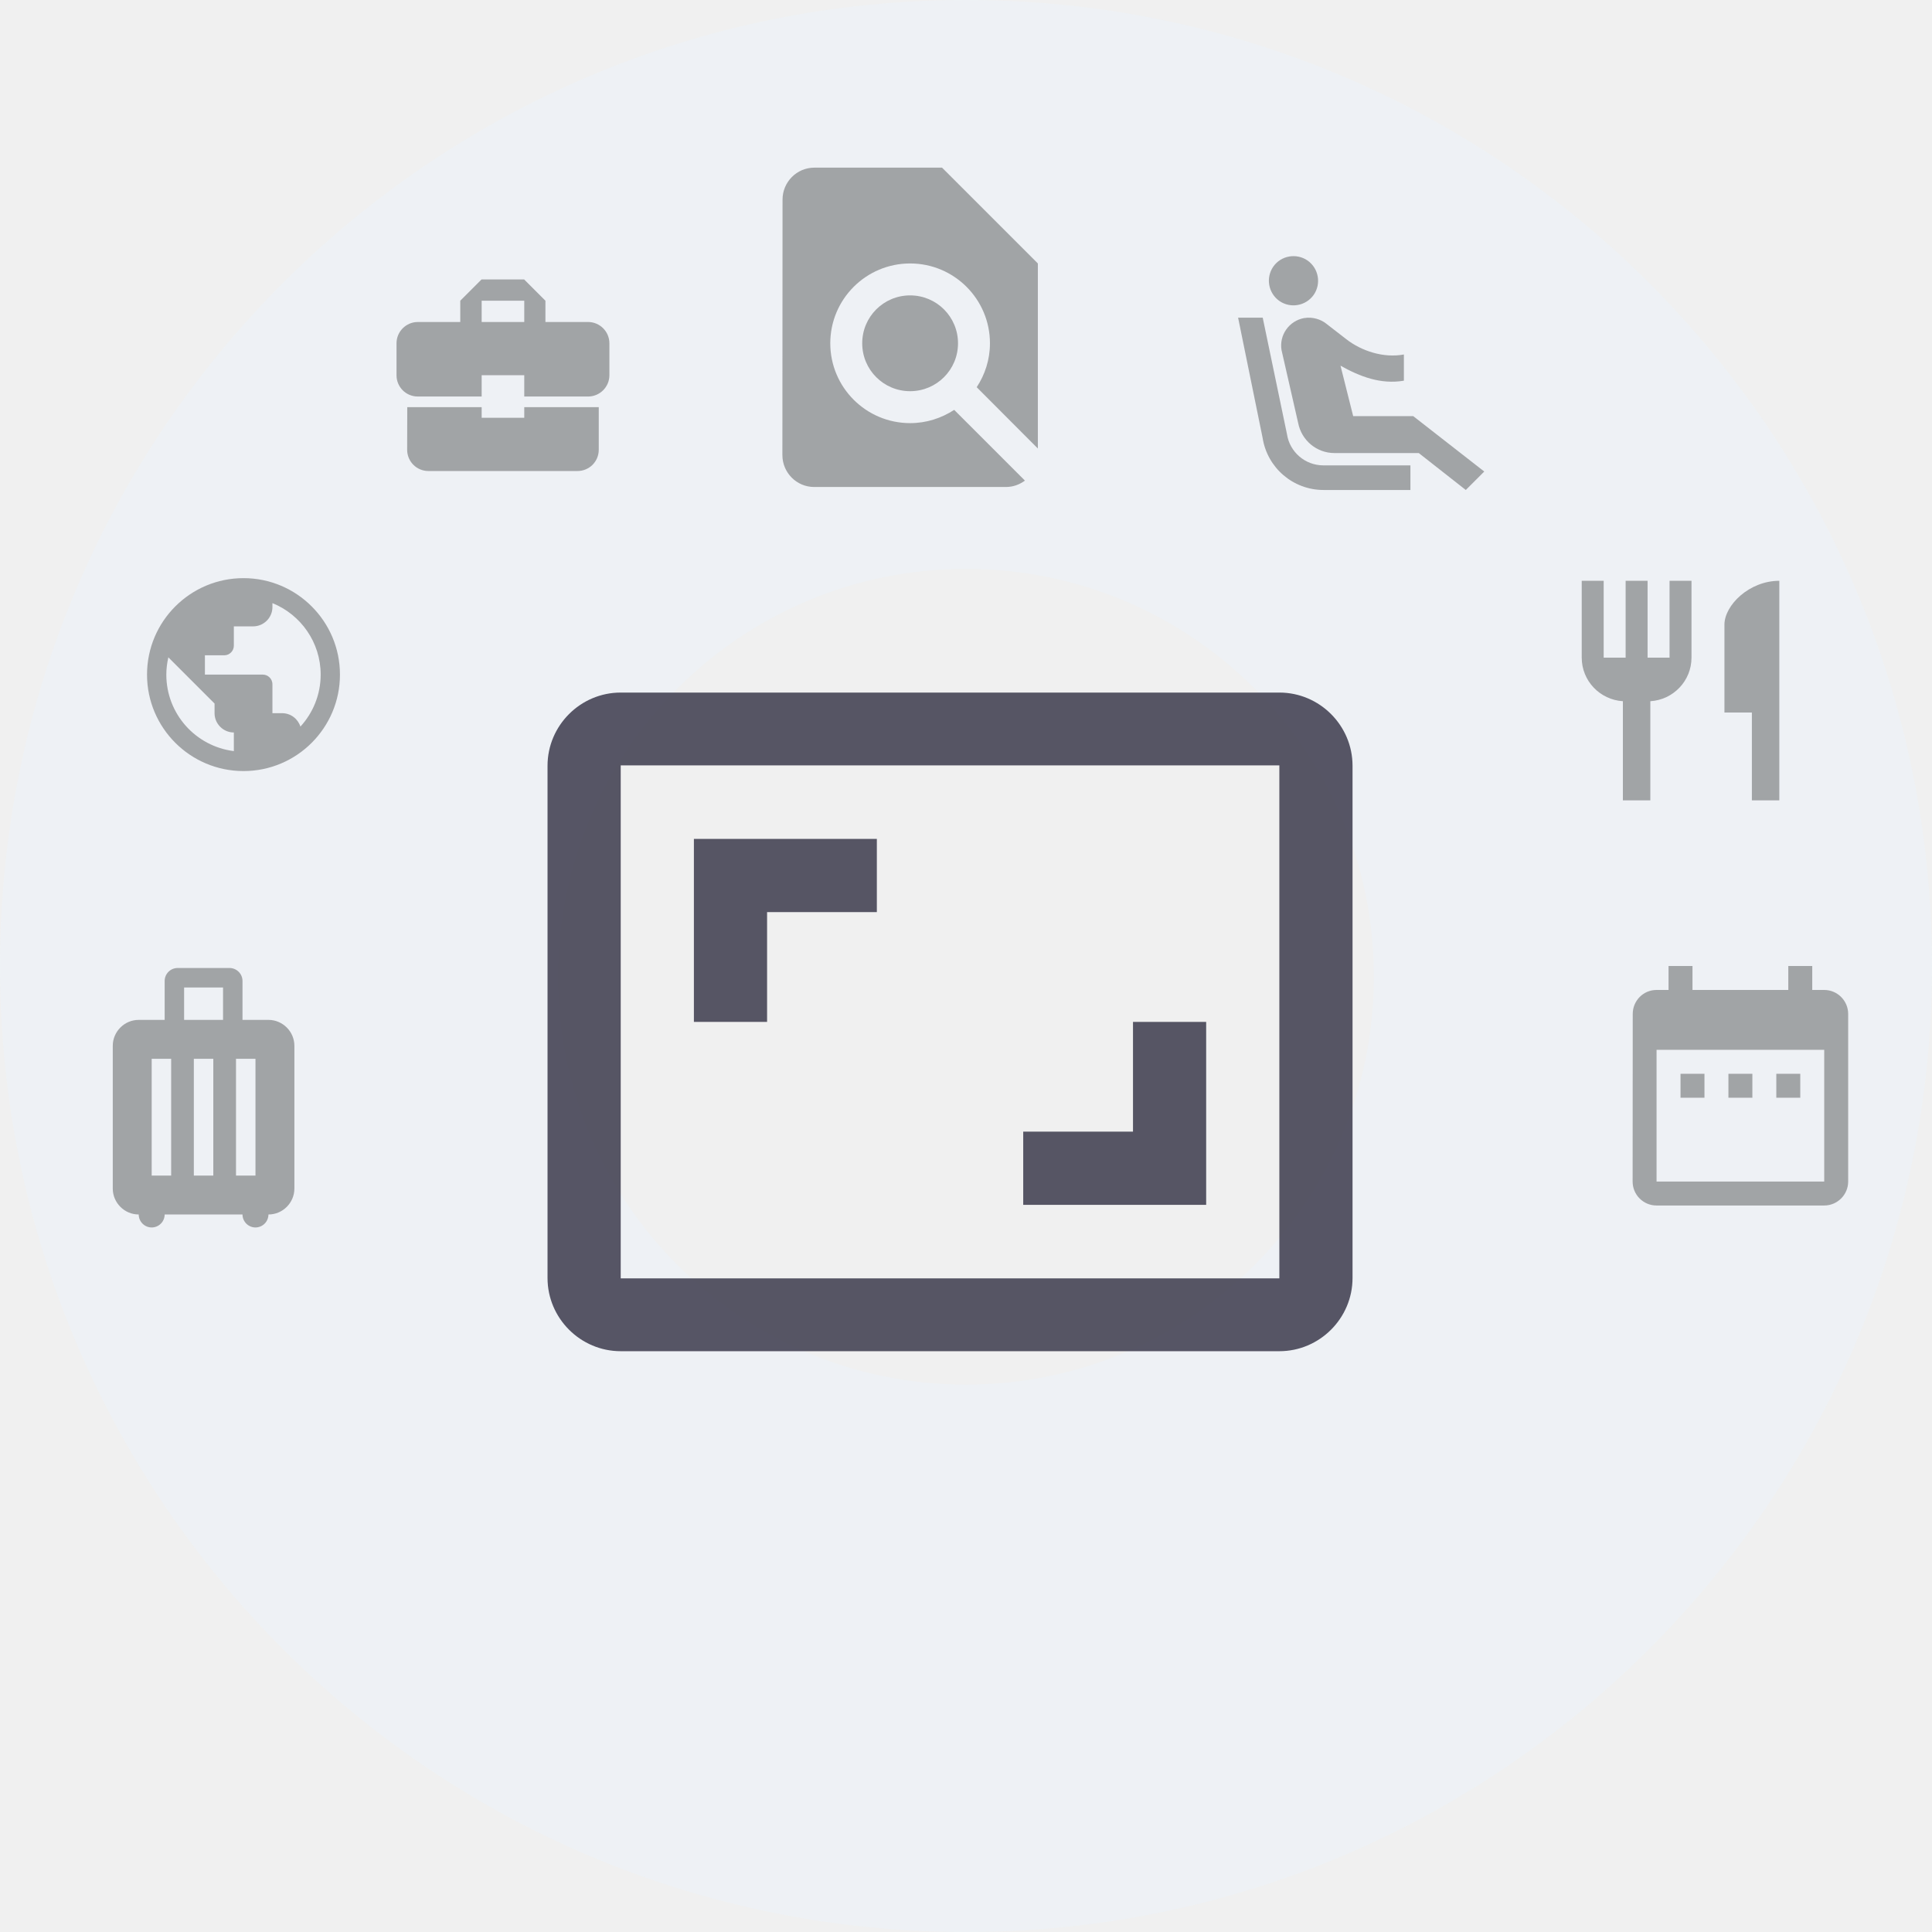
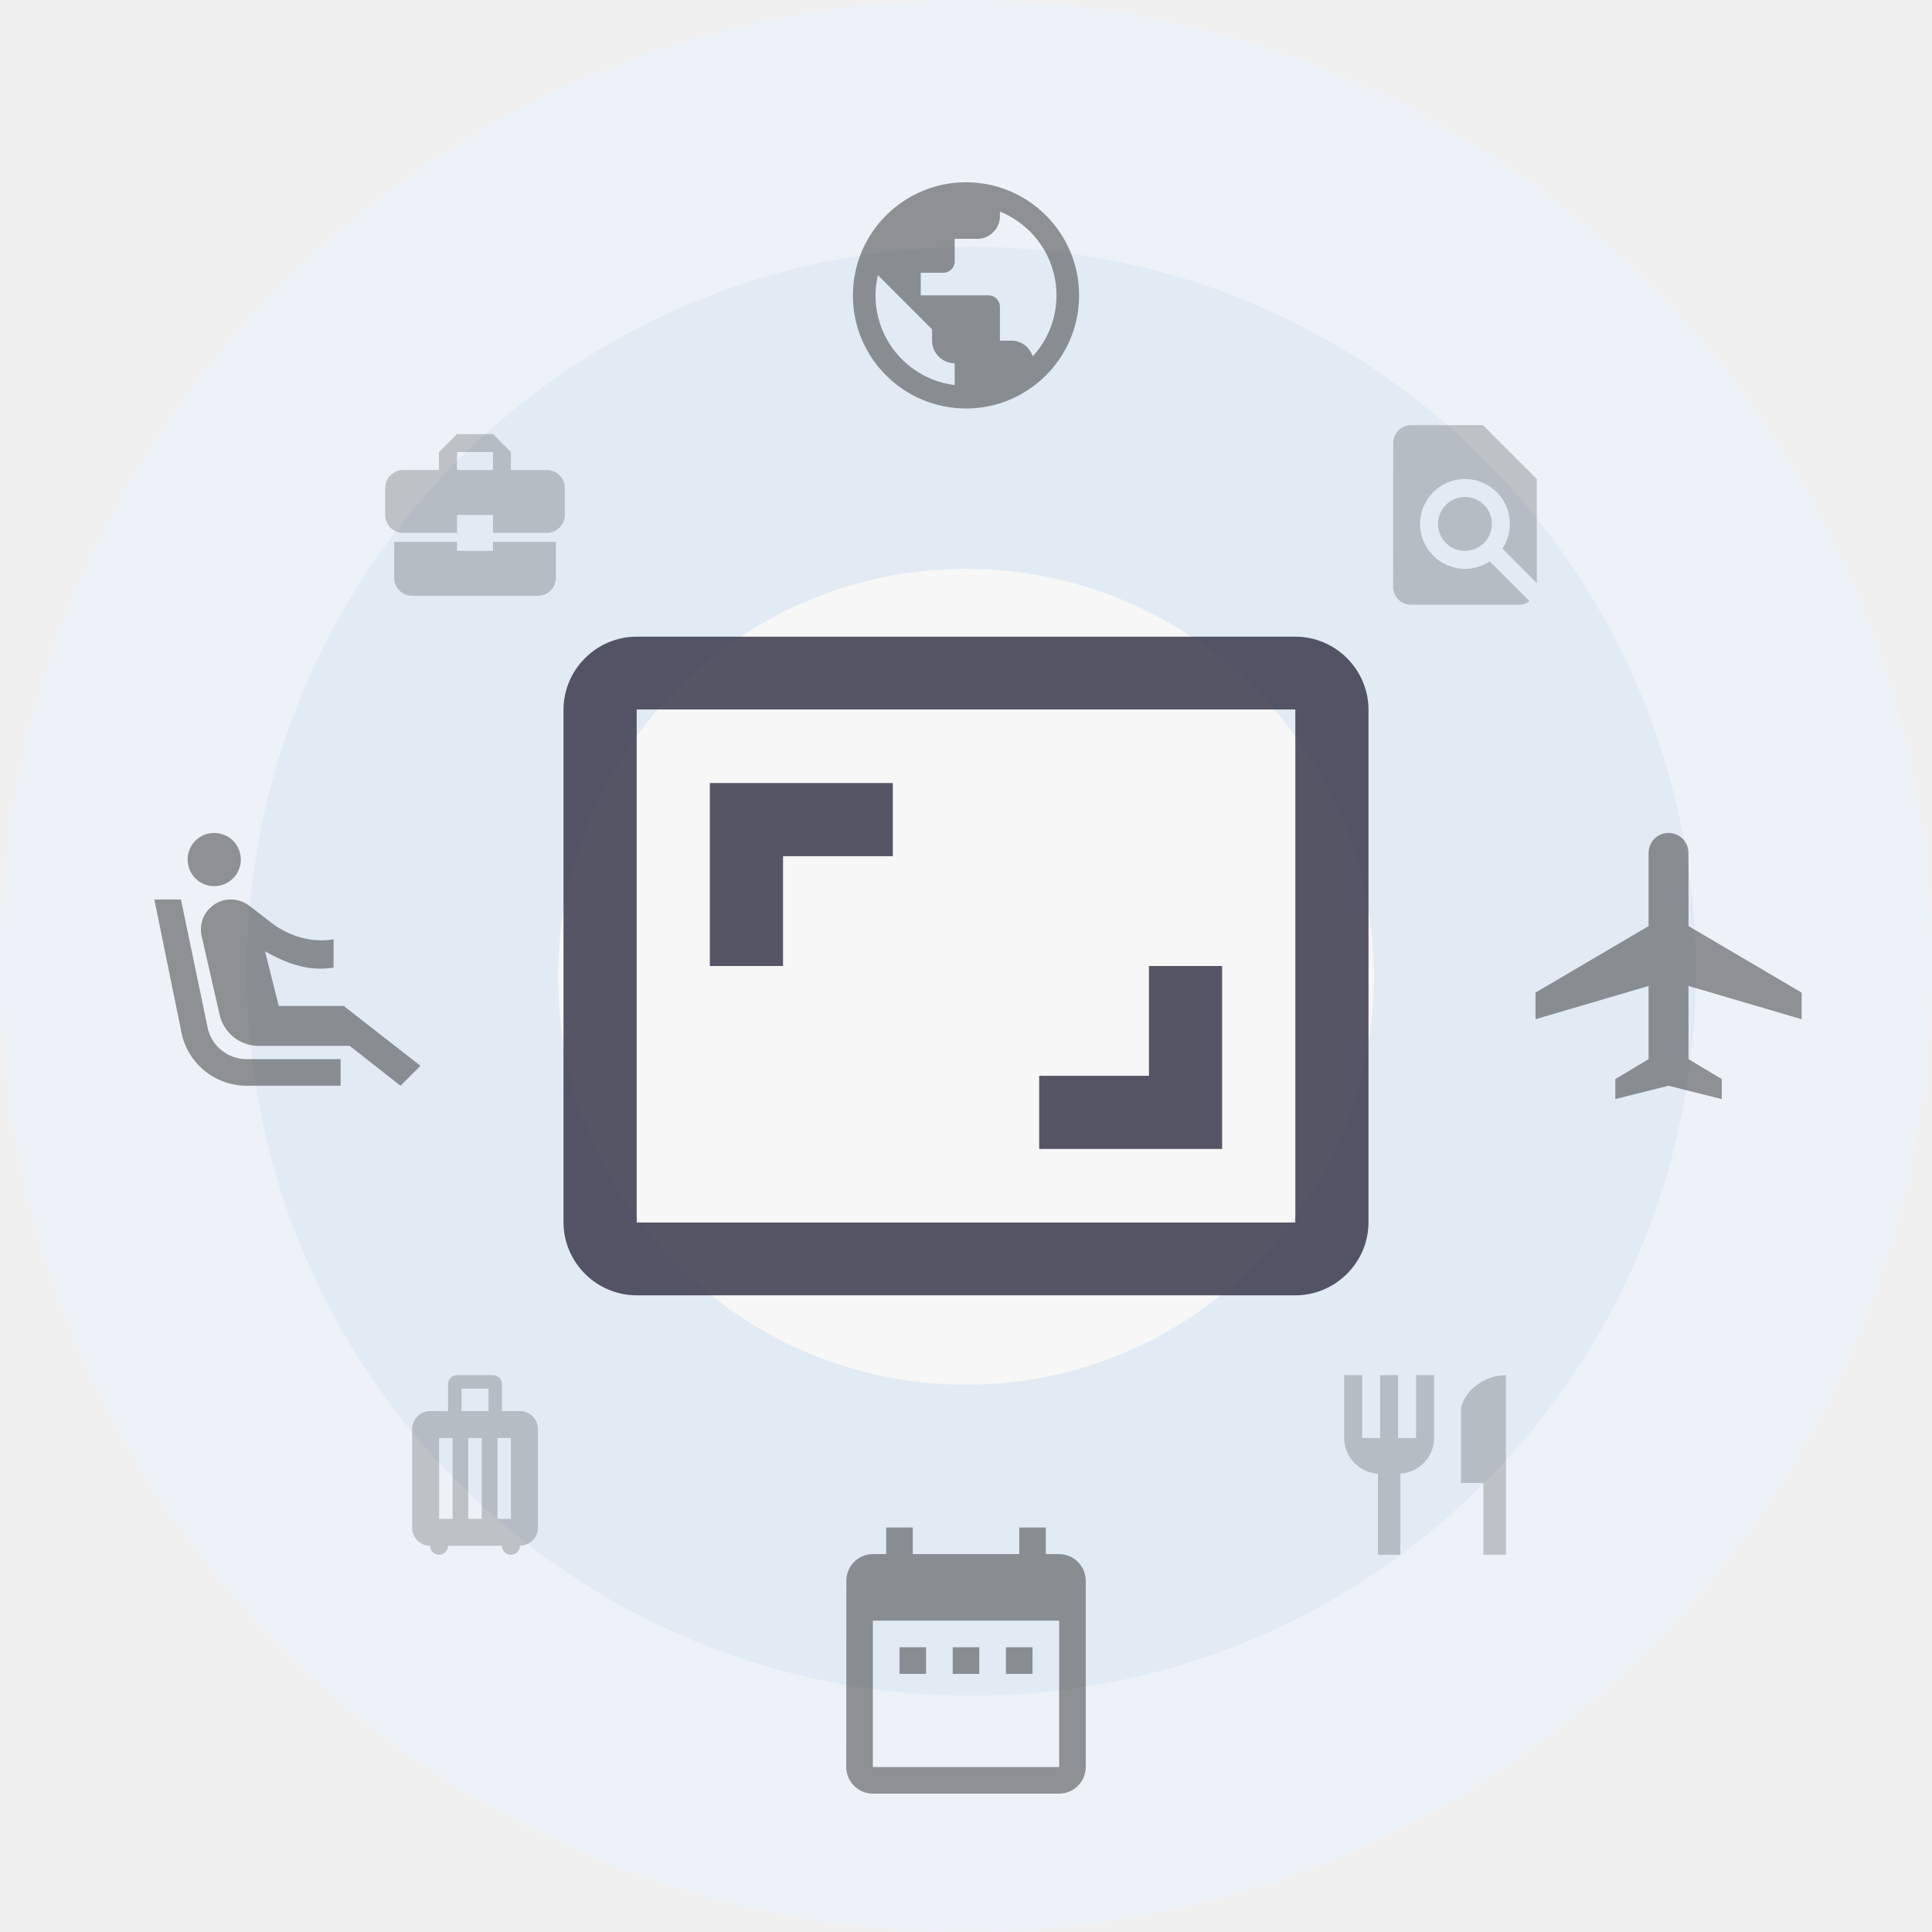
<svg xmlns="http://www.w3.org/2000/svg" width="242" height="242" viewBox="0 0 242 242" fill="none">
-   <g opacity="0.33">
+   <g opacity="0.48">
    <circle cx="121" cy="121" r="121" fill="#E9F4FF" />
-     <circle cx="121.672" cy="121.672" r="90.75" fill="#E9F4FF" />
-     <circle cx="121" cy="122.345" r="51.089" fill="#EFEFEF" />
+     <circle cx="121.672" cy="121.672" r="90.75" fill="#D4E6F8" />
+     <circle cx="121" cy="122.345" r="51.089" fill="white" />
  </g>
-   <g opacity="0.8">
-     <g opacity="0.4">
-       <path d="M130 56.18V33L118 21H102C99.8 21 98.02 22.8 98.02 25L98 57C98 59.2 99.78 61 101.98 61H126C126.9 61 127.7 60.7 128.38 60.2L119.52 51.34C117.92 52.38 116.04 53 114 53C108.48 53 104 48.52 104 43C104 37.48 108.48 33 114 33C119.52 33 124 37.48 124 43C124 45.04 123.38 46.92 122.34 48.5L130 56.18ZM108 43C108 46.32 110.68 49 114 49C117.32 49 120 46.32 120 43C120 39.68 117.32 37 114 37C110.68 37 108 39.68 108 43Z" fill="black" />
-     </g>
-     <g opacity="0.4">
-       <path d="M160.248 37.695C158.86 36.709 158.521 34.797 159.492 33.394C160.464 32.006 162.391 31.667 163.794 32.639C165.181 33.625 165.52 35.537 164.549 36.94C163.562 38.327 161.651 38.666 160.248 37.695ZM176.667 58.292H165.767C163.485 58.292 161.543 56.627 161.204 54.376L158.167 39.792H155.083L158.151 54.839C158.737 58.6 161.975 61.375 165.782 61.375H176.667V58.292ZM177.021 52.125H169.498L167.91 45.804C170.346 47.176 172.967 48.178 175.85 47.685V44.401C173.337 44.879 170.546 43.985 168.619 42.474L166.091 40.516C165.736 40.239 165.335 40.054 164.919 39.931C164.426 39.792 163.902 39.746 163.393 39.838H163.362C161.466 40.177 160.202 41.981 160.525 43.862L162.607 52.989C163.038 55.178 164.935 56.75 167.155 56.75H177.715L183.604 61.375L185.917 59.063L177.021 52.125Z" fill="black" />
-     </g>
-     <g opacity="0.4">
-       <path d="M60.333 52.333V51H51.013L51 56.333C51 57.813 52.187 59 53.667 59H72.333C73.813 59 75 57.813 75 56.333V51H65.667V52.333H60.333ZM73.667 40.333H68.32V37.667L65.653 35H60.32L57.653 37.667V40.333H52.333C50.867 40.333 49.667 41.533 49.667 43V47C49.667 48.48 50.853 49.667 52.333 49.667H60.333V47H65.667V49.667H73.667C75.133 49.667 76.333 48.467 76.333 47V43C76.333 41.533 75.133 40.333 73.667 40.333ZM65.667 40.333H60.333V37.667H65.667V40.333Z" fill="black" />
-     </g>
-     <g opacity="0.4">
-       <path d="M209.125 82.375H206.375V72.75H203.625V82.375H200.875V72.75H198.125V82.375C198.125 85.29 200.408 87.655 203.281 87.834V100.25H206.719V87.834C209.592 87.655 211.875 85.29 211.875 82.375V72.75H209.125V82.375ZM216 78.25V89.25H219.438V100.25H222.875V72.75C219.08 72.75 216 75.83 216 78.25Z" fill="black" />
-     </g>
-     <g opacity="0.4">
-       <path d="M213.5 134.5H210.5V137.5H213.5V134.5ZM219.5 134.5H216.5V137.5H219.5V134.5ZM225.5 134.5H222.5V137.5H225.5V134.5ZM228.5 124H227V121H224V124H212V121H209V124H207.5C205.835 124 204.515 125.35 204.515 127L204.5 148C204.5 149.65 205.835 151 207.5 151H228.5C230.15 151 231.5 149.65 231.5 148V127C231.5 125.35 230.15 124 228.5 124ZM228.5 148H207.5V131.5H228.5V148Z" fill="black" />
-     </g>
-     <g opacity="0.4">
-       <path d="M30.5 72.417C23.83 72.417 18.417 77.83 18.417 84.5C18.417 91.17 23.83 96.583 30.5 96.583C37.17 96.583 42.583 91.17 42.583 84.5C42.583 77.83 37.17 72.417 30.5 72.417ZM29.292 94.082C24.519 93.49 20.833 89.43 20.833 84.5C20.833 83.751 20.93 83.038 21.087 82.337L26.875 88.125V89.333C26.875 90.663 27.963 91.75 29.292 91.75V94.082ZM37.629 91.013C37.315 90.034 36.421 89.333 35.333 89.333H34.125V85.708C34.125 85.044 33.581 84.5 32.917 84.5H25.667V82.083H28.083C28.748 82.083 29.292 81.54 29.292 80.875V78.458H31.708C33.038 78.458 34.125 77.371 34.125 76.042V75.546C37.666 76.984 40.167 80.452 40.167 84.5C40.167 87.013 39.2 89.297 37.629 91.013Z" fill="black" />
-     </g>
-     <g opacity="0.4">
-       <path d="M33.625 127.75H30.375V122.875C30.375 121.981 29.644 121.25 28.75 121.25H22.25C21.356 121.25 20.625 121.981 20.625 122.875V127.75H17.375C15.588 127.75 14.125 129.213 14.125 131V148.875C14.125 150.663 15.588 152.125 17.375 152.125C17.375 153.019 18.106 153.75 19 153.75C19.894 153.75 20.625 153.019 20.625 152.125H30.375C30.375 153.019 31.106 153.75 32 153.75C32.894 153.75 33.625 153.019 33.625 152.125C35.413 152.125 36.875 150.663 36.875 148.875V131C36.875 129.213 35.413 127.75 33.625 127.75ZM21.438 147.25H19V132.625H21.438V147.25ZM26.719 147.25H24.281V132.625H26.719V147.25ZM27.938 127.75H23.062V123.688H27.938V127.75ZM32 147.25H29.562V132.625H32V147.25Z" fill="black" />
-     </g>
-     <path d="M151.083 128H141.917V141.75H128.167V150.917H151.083V128ZM96.083 114.25H109.833V105.083H86.917V128H96.083V114.25ZM160.25 86.75H77.75C72.708 86.75 68.583 90.875 68.583 95.917V160.083C68.583 165.125 72.708 169.25 77.75 169.25H160.25C165.292 169.25 169.417 165.125 169.417 160.083V95.917C169.417 90.875 165.292 86.75 160.25 86.75ZM160.25 160.129H77.75V95.871H160.25V160.129Z" fill="#2F2E41" />
+   <g style="mix-blend-mode:multiply" opacity="0.4">
+     <path d="M225.667 127.667V124.333L211.5 116V106.833C211.5 105.45 210.383 104.333 209 104.333C207.617 104.333 206.5 105.45 206.5 106.833V116L192.333 124.333V127.667L206.5 123.5V132.667L202.333 135.167V137.667L209 136L215.667 137.667V135.167L211.5 132.667V123.5L225.667 127.667Z" fill="black" />
  </g>
+   <g style="mix-blend-mode:multiply" opacity="0.2">
+     <path d="M192.5 73.039V60L185.75 53.25H176.75C175.512 53.25 174.511 54.263 174.511 55.5L174.5 73.5C174.5 74.737 175.501 75.75 176.739 75.75H190.25C190.756 75.75 191.206 75.581 191.589 75.3L186.605 70.316C185.705 70.901 184.647 71.25 183.5 71.25C180.395 71.25 177.875 68.73 177.875 65.625C177.875 62.52 180.395 60 183.5 60C186.605 60 189.125 62.52 189.125 65.625C189.125 66.772 188.776 67.83 188.191 68.719L192.5 73.039ZM180.125 65.625C180.125 67.493 181.632 69 183.5 69C185.367 69 186.875 67.493 186.875 65.625C186.875 63.758 185.367 62.25 183.5 62.25C181.632 62.25 180.125 63.758 180.125 65.625Z" fill="black" />
+   </g>
+   <g style="mix-blend-mode:multiply" opacity="0.4">
+     <path d="M24.917 110.4C23.417 109.333 23.05 107.267 24.1 105.75C25.15 104.25 27.233 103.883 28.75 104.933C30.25 106 30.617 108.067 29.567 109.583C28.5 111.083 26.433 111.45 24.917 110.4V110.4ZM42.667 132.667H30.883C28.417 132.667 26.317 130.867 25.95 128.433L22.667 112.667H19.333L22.65 128.933C23.283 133 26.783 136 30.9 136H42.667V132.667ZM43.05 126H34.917L33.2 119.167C35.833 120.65 38.667 121.733 41.783 121.2V117.65C39.067 118.167 36.05 117.2 33.967 115.567L31.233 113.45C30.85 113.15 30.417 112.95 29.967 112.817C29.433 112.667 28.867 112.617 28.317 112.717H28.283C26.233 113.083 24.867 115.033 25.217 117.067L27.467 126.933C27.933 129.3 29.983 131 32.383 131H43.8L50.167 136L52.667 133.5L43.05 126Z" fill="black" />
+   </g>
+   <g style="mix-blend-mode:multiply" opacity="0.2">
+     <path d="M57.25 69V67.875H49.386L49.375 72.375C49.375 73.624 50.376 74.625 51.625 74.625H67.375C68.624 74.625 69.625 73.624 69.625 72.375V67.875H61.75V69H57.25ZM68.5 58.875H63.989V56.625L61.739 54.375H57.239L54.989 56.625V58.875H50.5C49.263 58.875 48.25 59.888 48.25 61.125V64.5C48.25 65.749 49.251 66.75 50.5 66.75H57.25V64.5H61.75V66.75H68.5C69.737 66.75 70.75 65.737 70.75 64.5V61.125C70.75 59.888 69.737 58.875 68.5 58.875ZM61.75 58.875H57.25V56.625H61.75V58.875Z" fill="black" />
+   </g>
+   <g style="mix-blend-mode:multiply" opacity="0.2">
+     <path d="M177.375 180.125H175.125V172.25H172.875V180.125H170.625V172.25H168.375V180.125C168.375 182.51 170.243 184.445 172.594 184.591V194.75H175.406V184.591C177.757 184.445 179.625 182.51 179.625 180.125V172.25H177.375V180.125ZM183 176.75V185.75H185.812V194.75H188.625V172.25C185.52 172.25 183 174.77 183 176.75Z" fill="black" />
+   </g>
+   <g style="mix-blend-mode:multiply" opacity="0.4">
+     <path d="M130.5 194.667V195.167H131H132.667C134.224 195.167 135.5 196.443 135.5 198V221.333C135.5 222.89 134.224 224.167 132.667 224.167H109.333C107.761 224.167 106.5 222.892 106.5 221.333C106.5 221.333 106.5 221.333 106.5 221.333L106.517 198V198C106.517 196.438 107.764 195.167 109.333 195.167H111H111.5V194.667V191.833H113.833V194.667V195.167H114.333H127.667H128.167V194.667V191.833H130.5V194.667ZM132.667 221.833H133.167V221.333V203V202.5H132.667H109.333H108.833V203V221.333V221.833H109.333H132.667ZM113.167 209.167V206.833H115.5V209.167H113.167ZM119.833 209.167V206.833H122.167V209.167H119.833ZM126.5 209.167V206.833H128.833V209.167H126.5Z" fill="black" stroke="black" />
+   </g>
+   <g style="mix-blend-mode:multiply" opacity="0.4">
+     <path d="M121 22.833C113.18 22.833 106.833 29.18 106.833 37C106.833 44.82 113.18 51.167 121 51.167C128.82 51.167 135.167 44.82 135.167 37C135.167 29.18 128.82 22.833 121 22.833ZM119.583 48.234C113.987 47.54 109.667 42.78 109.667 37C109.667 36.122 109.78 35.286 109.964 34.464L116.75 41.25V42.667C116.75 44.225 118.025 45.5 119.583 45.5V48.234ZM129.358 44.636C128.99 43.488 127.942 42.667 126.667 42.667H125.25V38.417C125.25 37.637 124.612 37 123.833 37H115.333V34.167H118.167C118.946 34.167 119.583 33.529 119.583 32.75V29.917H122.417C123.975 29.917 125.25 28.642 125.25 27.083V26.502C129.401 28.188 132.333 32.254 132.333 37C132.333 39.947 131.2 42.624 129.358 44.636Z" fill="black" />
+   </g>
+   <g style="mix-blend-mode:multiply" opacity="0.2">
+     <path d="M65.125 176.75H62.875V173.375C62.875 172.756 62.369 172.25 61.75 172.25H57.25C56.631 172.25 56.125 172.756 56.125 173.375V176.75H53.875C52.638 176.75 51.625 177.762 51.625 179V191.375C51.625 192.613 52.638 193.625 53.875 193.625C53.875 194.244 54.381 194.75 55 194.75C55.619 194.75 56.125 194.244 56.125 193.625H62.875C62.875 194.244 63.381 194.75 64 194.75C64.619 194.75 65.125 194.244 65.125 193.625C66.362 193.625 67.375 192.613 67.375 191.375V179C67.375 177.762 66.362 176.75 65.125 176.75ZM56.688 190.25H55V180.125H56.688V190.25ZM60.344 190.25H58.656V180.125H60.344V190.25ZM61.188 176.75H57.812V173.938H61.188V176.75ZM64 190.25H62.312V180.125H64V190.25Z" fill="black" />
+   </g>
+   <path d="M153.083 121H143.917V134.75H130.167V143.917H153.083V121ZM98.083 107.25H111.833V98.083H88.917V121H98.083V107.25ZM162.25 79.75H79.75C74.708 79.75 70.583 83.875 70.583 88.917V153.083C70.583 158.125 74.708 162.25 79.75 162.25H162.25C167.292 162.25 171.417 158.125 171.417 153.083V88.917C171.417 83.875 167.292 79.75 162.25 79.75ZM162.25 153.129H79.75V88.871H162.25V153.129Z" fill="#2F2E41" fill-opacity="0.8" />
</svg>
